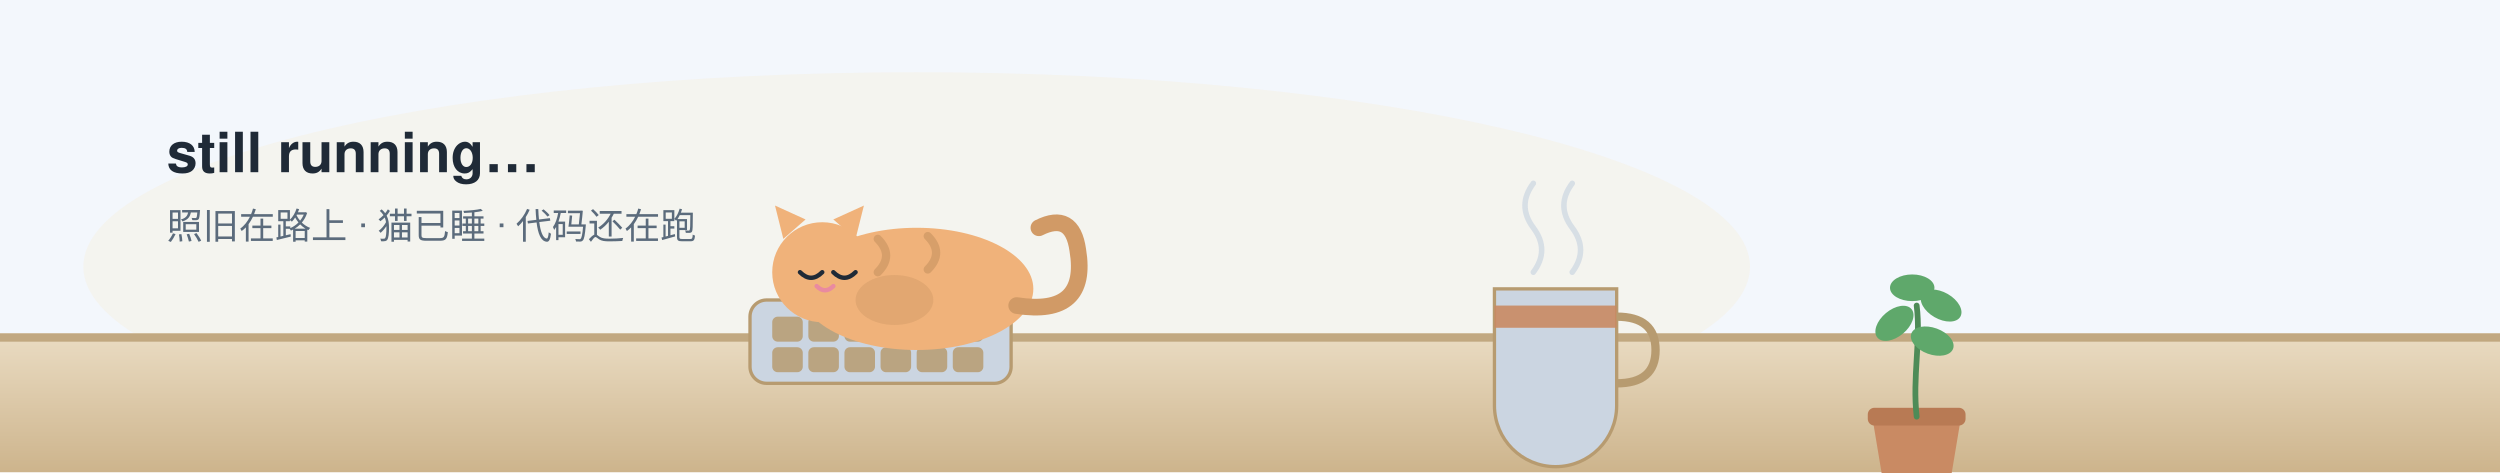
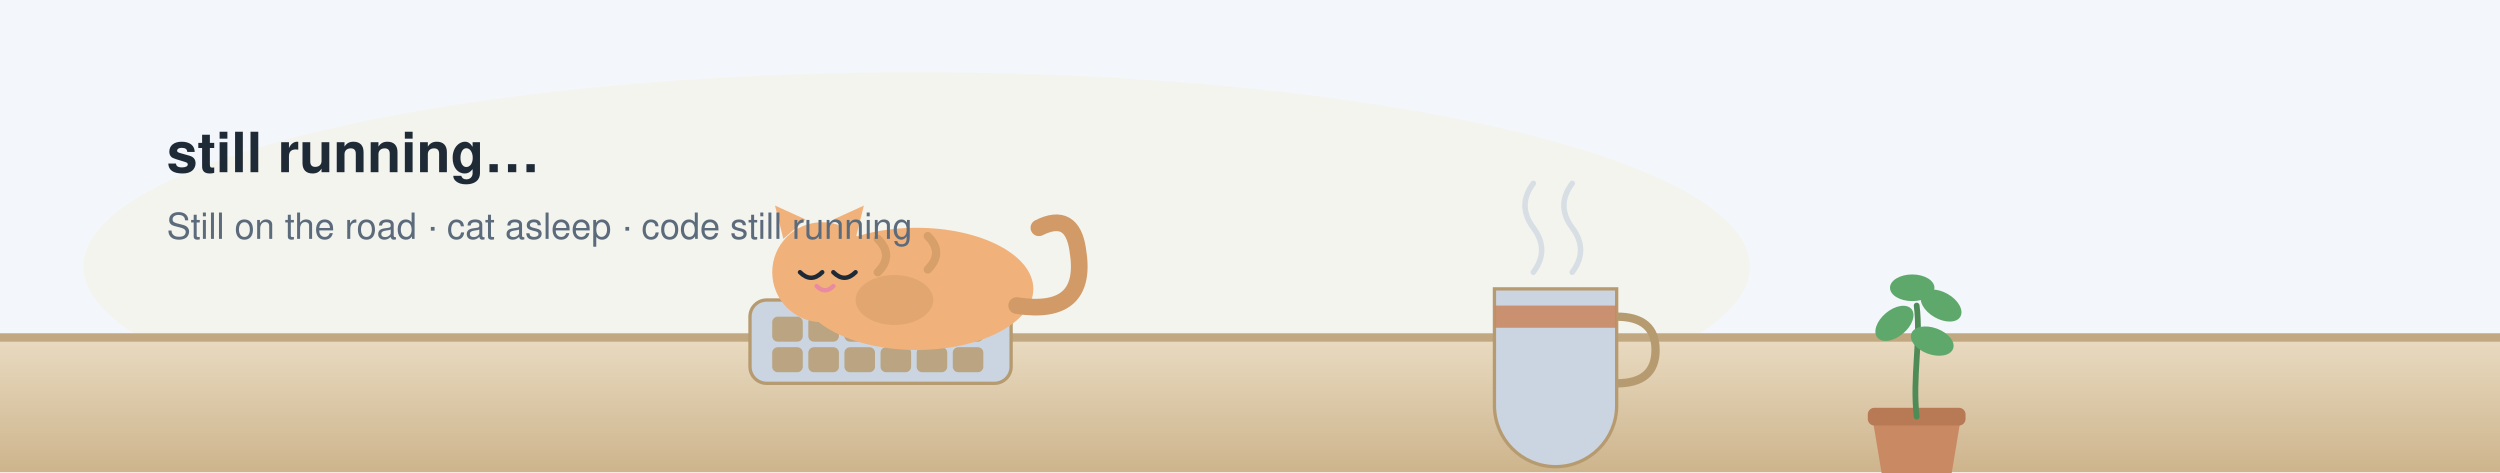
<svg xmlns="http://www.w3.org/2000/svg" viewBox="0 0 900 170" width="900" height="170" font-family="Segoe UI, Microsoft YaHei, PingFang SC, Hiragino Sans GB, Noto Sans SC, Helvetica, Arial, sans-serif">
  <defs>
    <linearGradient id="sky" x1="0" y1="0" x2="0" y2="1">
      <stop offset="0" stop-color="#BFE0FF" />
      <stop offset="1" stop-color="#EAF4FF" />
    </linearGradient>
    <linearGradient id="desk" x1="0" y1="0" x2="0" y2="1">
      <stop offset="0" stop-color="#EADCC3" />
      <stop offset="1" stop-color="#CDB48C" />
    </linearGradient>
  </defs>
  <rect x="0" y="0" width="900" height="170" fill="#F3F7FC" />
  <ellipse cx="330" cy="96" rx="300" ry="70" fill="#FFD27A" opacity="0.1" />
  <rect x="0" y="120" width="900" height="50" fill="url(#desk)" />
  <rect x="0" y="120" width="900" height="3" fill="#B79B70" opacity="0.8" />
  <rect x="270" y="108" width="94" height="30" rx="6" fill="#CBD5E1" stroke="#B79B70" stroke-width="1.2" />
  <rect x="278" y="114" width="11" height="9" rx="2" fill="#B79B70" opacity="0.85" />
  <rect x="291" y="114" width="11" height="9" rx="2" fill="#B79B70" opacity="0.85" />
  <rect x="304" y="114" width="11" height="9" rx="2" fill="#B79B70" opacity="0.85" />
  <rect x="317" y="114" width="11" height="9" rx="2" fill="#B79B70" opacity="0.85" />
  <rect x="330" y="114" width="11" height="9" rx="2" fill="#B79B70" opacity="0.85" />
  <rect x="343" y="114" width="11" height="9" rx="2" fill="#B79B70" opacity="0.85" />
  <rect x="278" y="125" width="11" height="9" rx="2" fill="#B79B70" opacity="0.85" />
  <rect x="291" y="125" width="11" height="9" rx="2" fill="#B79B70" opacity="0.85" />
  <rect x="304" y="125" width="11" height="9" rx="2" fill="#B79B70" opacity="0.85" />
  <rect x="317" y="125" width="11" height="9" rx="2" fill="#B79B70" opacity="0.85" />
  <rect x="330" y="125" width="11" height="9" rx="2" fill="#B79B70" opacity="0.85" />
  <rect x="343" y="125" width="11" height="9" rx="2" fill="#B79B70" opacity="0.85" />
  <g transform="translate(330,104)">
    <ellipse cx="0" cy="0" rx="42" ry="22" fill="#F0B27A" />
    <path d="M36 6 q26 4 22 -20 q-2 -14 -14 -8" fill="none" stroke="#D19A66" stroke-width="6" stroke-linecap="round">
      <animateTransform attributeName="transform" type="rotate" values="0 36 6;-8 36 6;0 36 6" dur="3.2s" repeatCount="indefinite" />
    </path>
    <path d="M-14 -18 q6 6 0 12 M4 -19 q6 6 0 12" stroke="#D19A66" stroke-width="3" fill="none" stroke-linecap="round" opacity="0.8" />
    <circle cx="-34" cy="-6" r="18" fill="#F0B27A" />
    <path d="M-48 -18 l-3 -12 l11 5 z" fill="#F0B27A" />
    <path d="M-22 -18 l3 -12 l-11 5 z" fill="#F0B27A" />
    <path d="M-42 -6 q4 4 8 0" stroke="#1F2A37" stroke-width="1.6" fill="none" stroke-linecap="round" />
    <path d="M-30 -6 q4 4 8 0" stroke="#1F2A37" stroke-width="1.6" fill="none" stroke-linecap="round" />
    <path d="M-36 -1 q3 3 6 0" stroke="#E98AA0" stroke-width="1.6" fill="none" stroke-linecap="round" />
    <ellipse cx="-8" cy="4" rx="14" ry="9" fill="#D19A66" opacity="0.45">
      <animate attributeName="ry" values="9;11;9" dur="2.6s" repeatCount="indefinite" />
    </ellipse>
    <g fill="#5B6B7C" font-family="Segoe UI, Microsoft YaHei, PingFang SC, Hiragino Sans GB, Noto Sans SC, Helvetica, Arial, sans-serif" font-weight="700">
      <text x="-64" y="-30" font-size="13" opacity="0">
        <animate attributeName="opacity" values="0;1;0" dur="3.6s" begin="0s" repeatCount="indefinite" />Z</text>
      <text x="-78" y="-46" font-size="16" opacity="0">
        <animate attributeName="opacity" values="0;1;0" dur="3.6s" begin="1.2s" repeatCount="indefinite" />Z</text>
      <text x="-94" y="-64" font-size="19" opacity="0">
        <animate attributeName="opacity" values="0;1;0" dur="3.6s" begin="2.4s" repeatCount="indefinite" />Z</text>
    </g>
  </g>
  <g transform="translate(560,150)">
    <path d="M-22 -46 H22 V-4 A16 16 0 0 1 -22 -4 Z" fill="#CBD5E1" stroke="#B79B70" stroke-width="1.2" />
    <path d="M-22 -40 H22 V-32 H-22 Z" fill="#C98A63" opacity="0.9" />
    <path d="M22 -36 q14 0 14 12 q0 12 -14 12" fill="none" stroke="#B79B70" stroke-width="3" />
    <g stroke="#CBD5E1" stroke-width="2" fill="none" opacity="0.7" stroke-linecap="round">
      <path d="M-8 -52 q6 -8 0 -16 q-6 -8 0 -16">
        <animate attributeName="opacity" values="0.1;0.7;0.1" dur="3.4s" repeatCount="indefinite" />
      </path>
      <path d="M6 -52 q6 -8 0 -16 q-6 -8 0 -16">
        <animate attributeName="opacity" values="0.4;0.1;0.4" dur="3.4s" repeatCount="indefinite" />
      </path>
    </g>
  </g>
  <g transform="translate(690,150) scale(0.8)">
    <path d="M-20 0 H20 L15 30 H-15 Z" fill="#C98A63" />
    <rect x="-22" y="-4" width="44" height="8" rx="3" fill="#B87A54" />
    <path d="M0 0 C-2 -18 2 -34 0 -50" stroke="#4E8B57" stroke-width="2.6" fill="none" stroke-linecap="round" />
    <ellipse cx="-10" cy="-42" rx="10" ry="6" fill="#5FA86B" transform="rotate(-40 -10 -42)" />
    <ellipse cx="11" cy="-50" rx="10" ry="6" fill="#5FA86B" transform="rotate(30 11 -50)" />
    <ellipse cx="-2" cy="-58" rx="10" ry="6" fill="#5FA86B" transform="rotate(0 -2 -58)" />
    <ellipse cx="7" cy="-34" rx="10" ry="6" fill="#5FA86B" transform="rotate(20 7 -34)" />
  </g>
  <text x="60" y="62" font-size="20" font-weight="700" fill="#1F2A37">still running…</text>
-   <text x="60" y="86" font-size="13" fill="#5B6B7C">照旧在路上 · 猫已睡 · 代码还在跑</text>
+   <text x="60" y="86" font-size="13" fill="#5B6B7C">Still on the road · cat asleep · code still running</text>
</svg>
